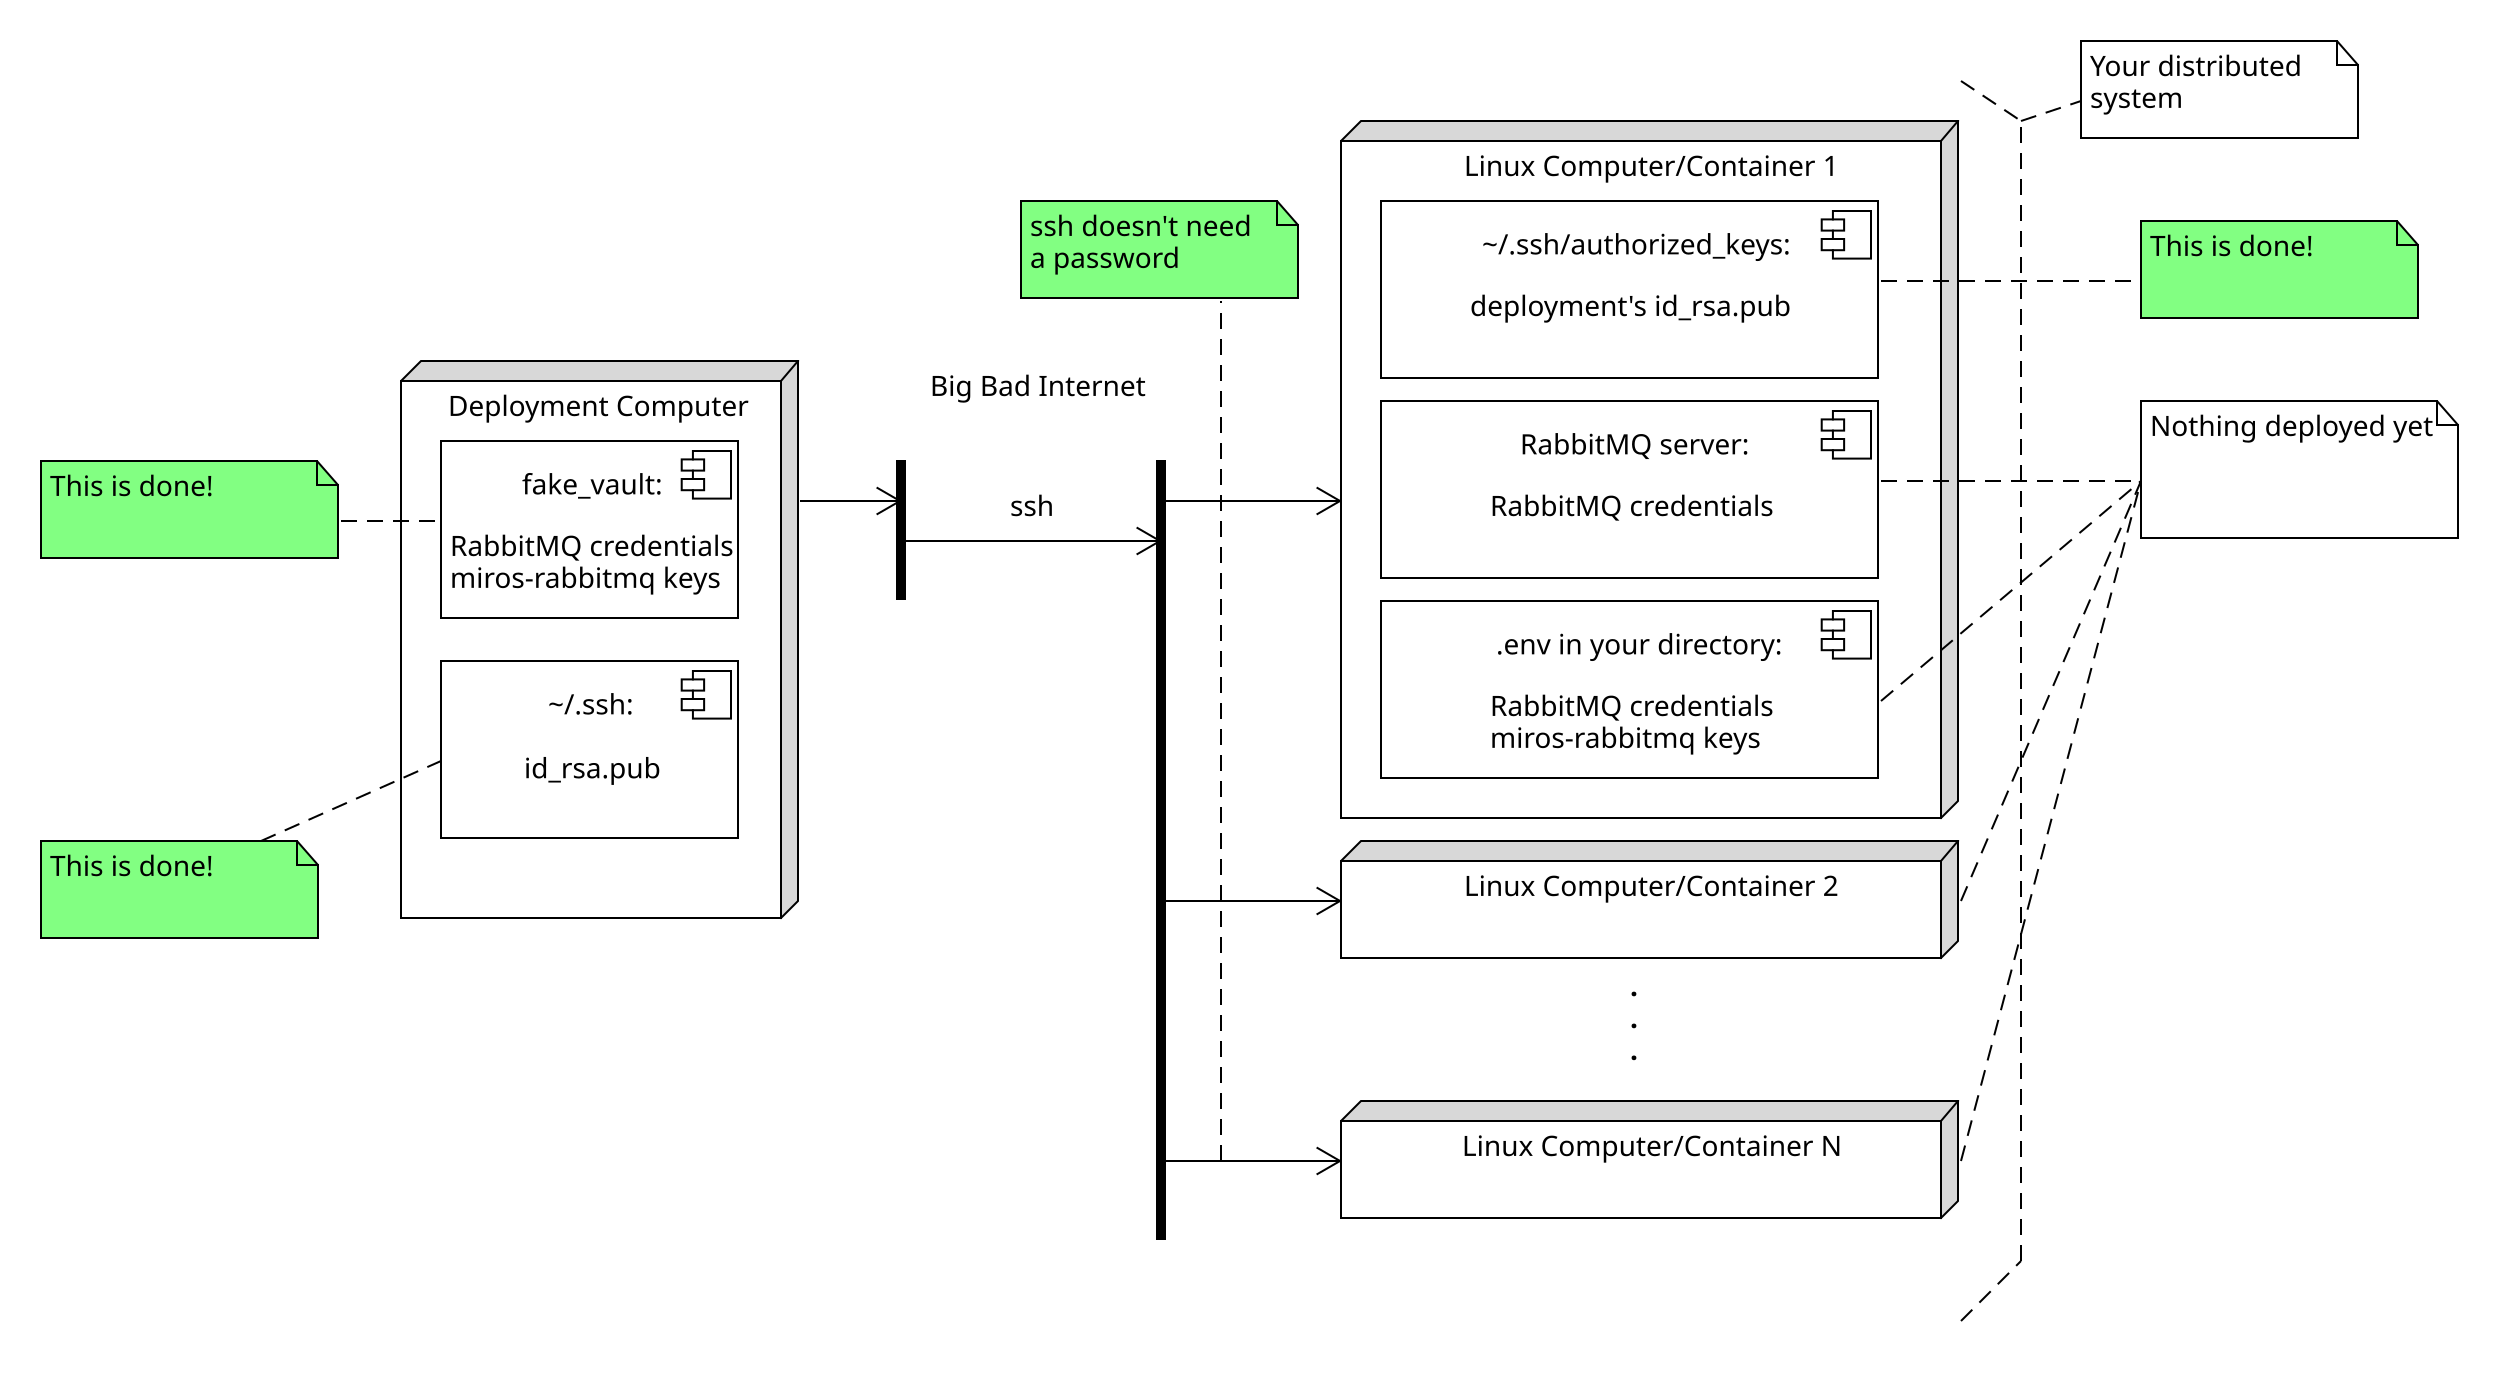
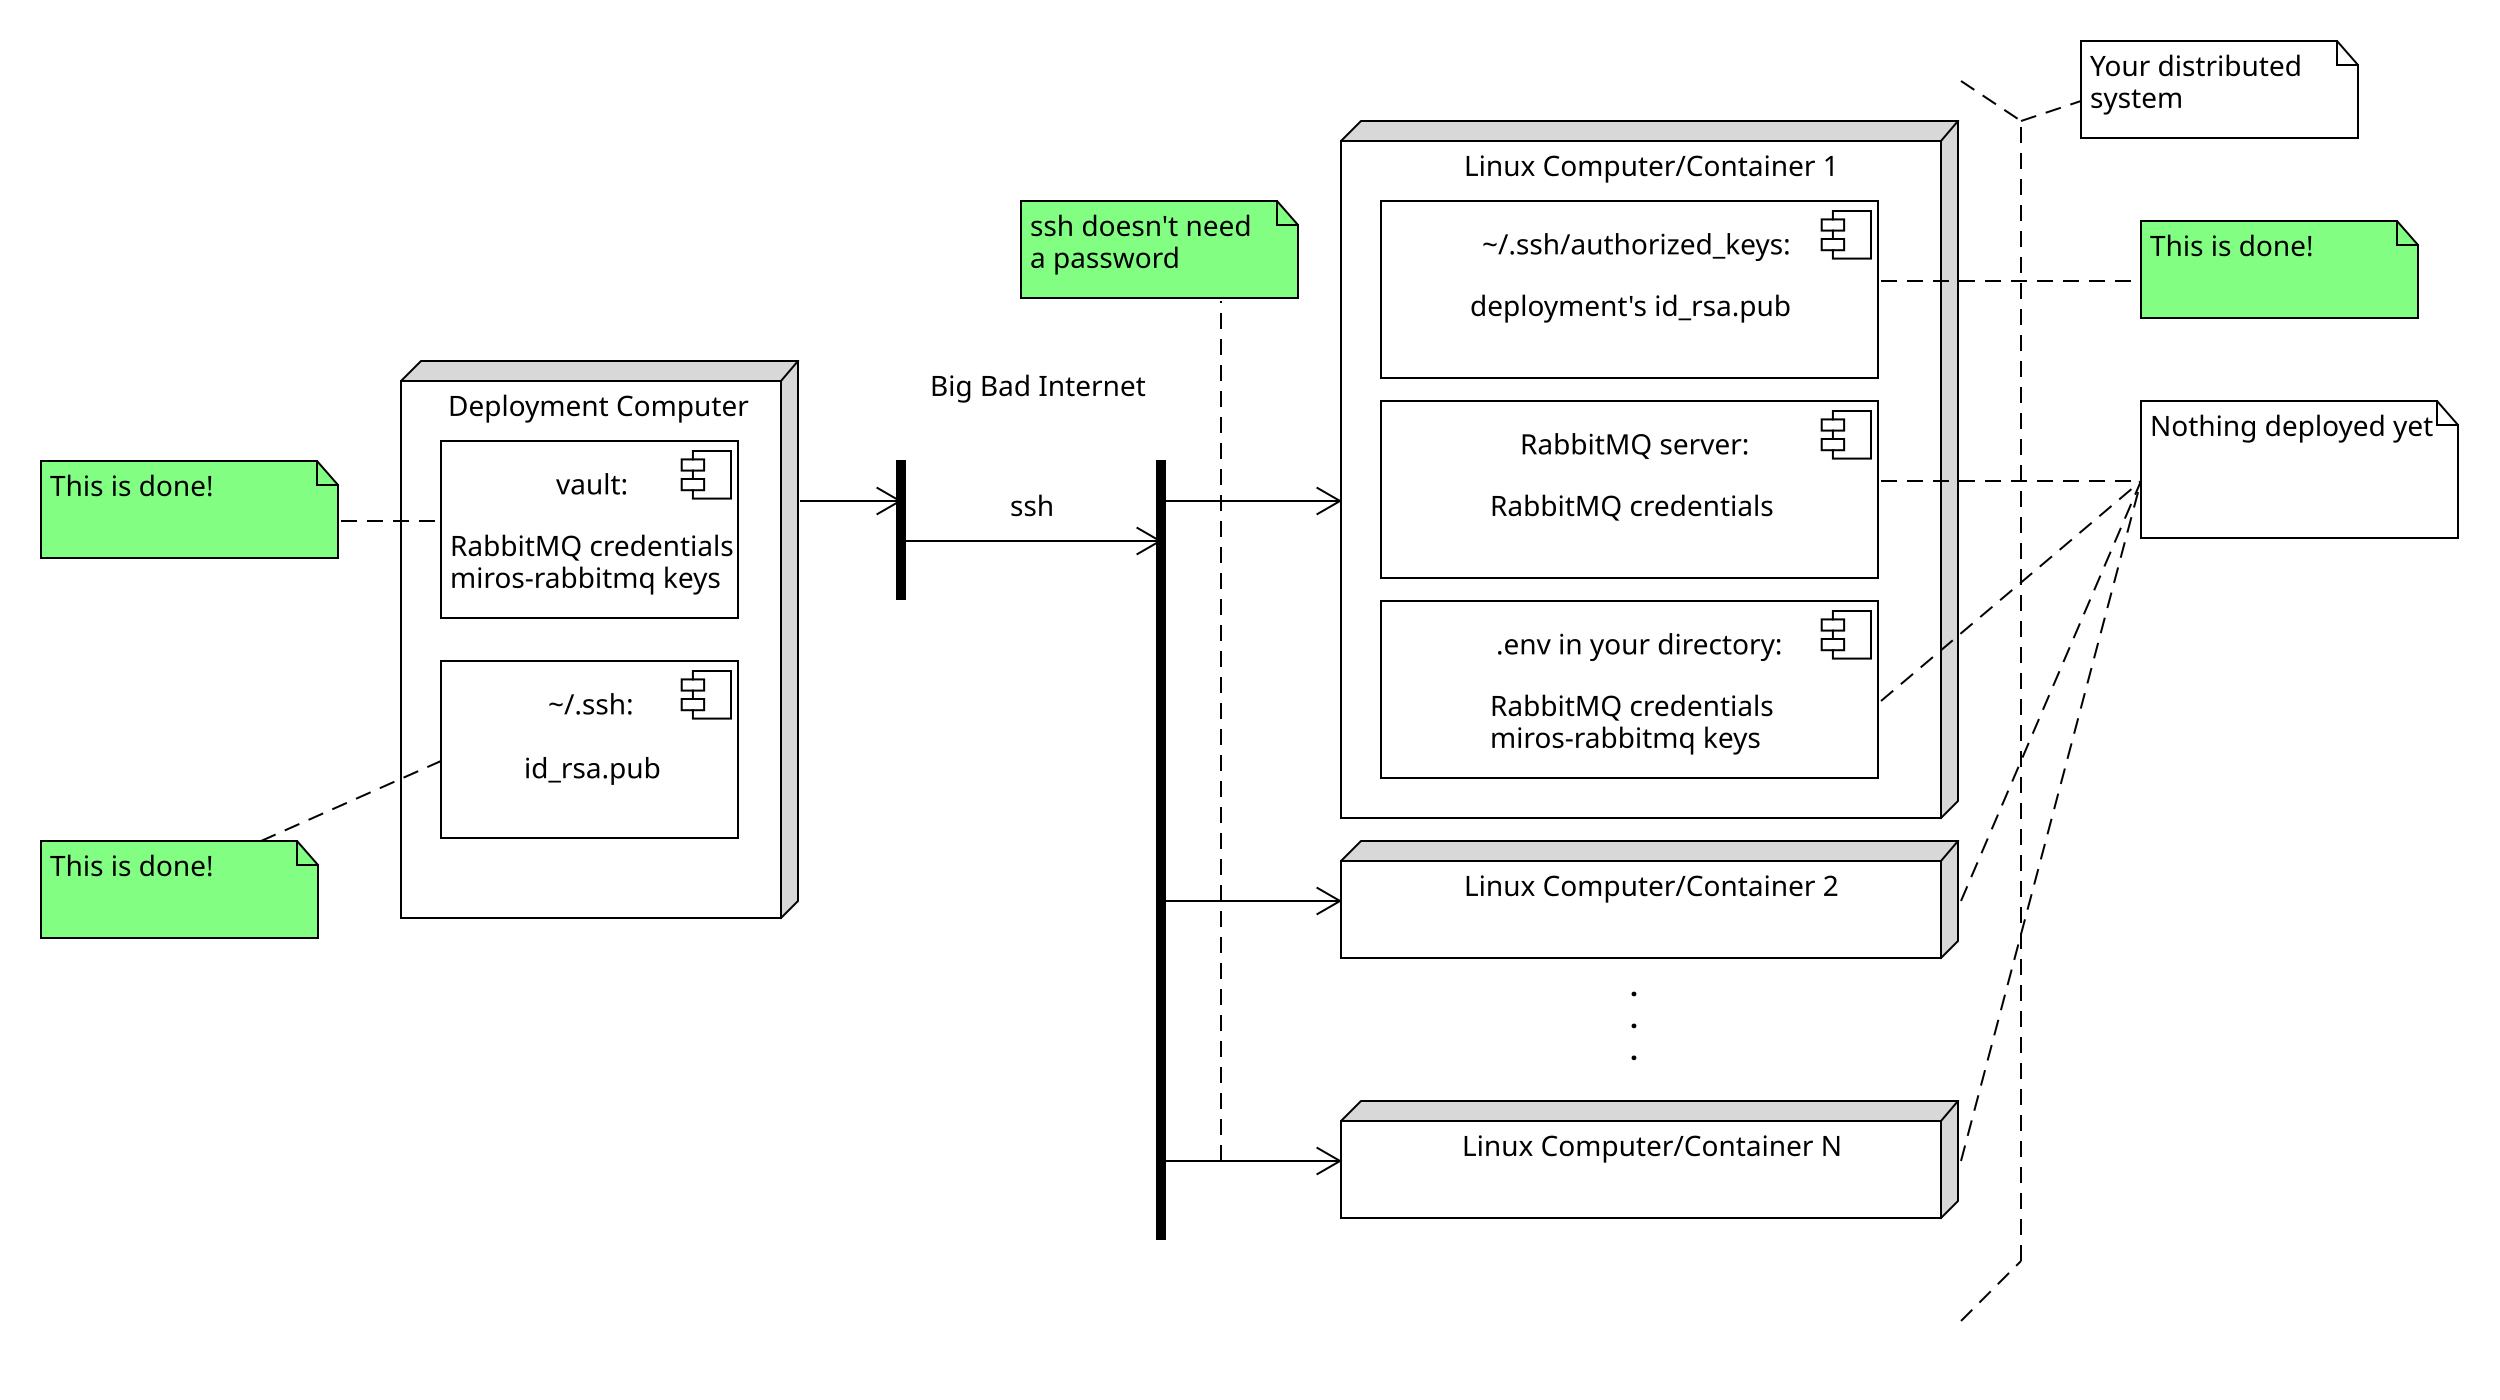
<svg xmlns="http://www.w3.org/2000/svg" fill-opacity="1" color-rendering="auto" color-interpolation="auto" text-rendering="auto" stroke="black" stroke-linecap="square" width="1250" stroke-miterlimit="10" shape-rendering="auto" stroke-opacity="1" fill="black" stroke-dasharray="none" font-weight="normal" stroke-width="1" viewBox="140 30 1250 700" height="700" font-family="'Dialog'" font-style="normal" stroke-linejoin="miter" font-size="12px" stroke-dashoffset="0" image-rendering="auto">
  <defs id="genericDefs" />
  <g>
    <defs id="defs1">
      <clipPath clipPathUnits="userSpaceOnUse" id="clipPath1">
        <path d="M0 0 L2147483647 0 L2147483647 2147483647 L0 2147483647 L0 0 Z" />
      </clipPath>
      <clipPath clipPathUnits="userSpaceOnUse" id="clipPath2">
        <path d="M0 0 L0 70 L160 70 L160 0 Z" />
      </clipPath>
      <clipPath clipPathUnits="userSpaceOnUse" id="clipPath3">
        <path d="M0 0 L0 50 L150 50 L150 0 Z" />
      </clipPath>
      <clipPath clipPathUnits="userSpaceOnUse" id="clipPath4">
        <path d="M0 0 L0 50 L140 50 L140 0 Z" />
      </clipPath>
      <clipPath clipPathUnits="userSpaceOnUse" id="clipPath5">
        <path d="M0 0 L0 70 L100 70 L100 0 Z" />
      </clipPath>
      <clipPath clipPathUnits="userSpaceOnUse" id="clipPath6">
        <path d="M0 0 L0 60 L310 60 L310 0 Z" />
      </clipPath>
      <clipPath clipPathUnits="userSpaceOnUse" id="clipPath7">
        <path d="M0 0 L0 40 L50 40 L50 0 Z" />
      </clipPath>
      <clipPath clipPathUnits="userSpaceOnUse" id="clipPath8">
        <path d="M0 0 L0 40 L130 40 L130 0 Z" />
      </clipPath>
      <clipPath clipPathUnits="userSpaceOnUse" id="clipPath9">
        <path d="M0 0 L0 390 L20 390 L20 0 Z" />
      </clipPath>
      <clipPath clipPathUnits="userSpaceOnUse" id="clipPath10">
        <path d="M0 0 L0 40 L220 40 L220 0 Z" />
      </clipPath>
      <clipPath clipPathUnits="userSpaceOnUse" id="clipPath11">
        <path d="M0 0 L0 90 L250 90 L250 0 Z" />
      </clipPath>
      <clipPath clipPathUnits="userSpaceOnUse" id="clipPath12">
        <path d="M0 0 L0 60 L170 60 L170 0 Z" />
      </clipPath>
      <clipPath clipPathUnits="userSpaceOnUse" id="clipPath13">
        <path d="M0 0 L0 30 L180 30 L180 0 Z" />
      </clipPath>
      <clipPath clipPathUnits="userSpaceOnUse" id="clipPath14">
        <path d="M0 0 L0 90 L150 90 L150 0 Z" />
      </clipPath>
      <clipPath clipPathUnits="userSpaceOnUse" id="clipPath15">
        <path d="M0 0 L0 350 L310 350 L310 0 Z" />
      </clipPath>
      <clipPath clipPathUnits="userSpaceOnUse" id="clipPath16">
        <path d="M0 0 L0 70 L20 70 L20 0 Z" />
      </clipPath>
      <clipPath clipPathUnits="userSpaceOnUse" id="clipPath17">
        <path d="M0 0 L0 60 L220 60 L220 0 Z" />
      </clipPath>
      <clipPath clipPathUnits="userSpaceOnUse" id="clipPath18">
        <path d="M0 0 L0 280 L200 280 L200 0 Z" />
      </clipPath>
      <clipPath clipPathUnits="userSpaceOnUse" id="clipPath19">
        <path d="M0 0 L0 370 L120 370 L120 0 Z" />
      </clipPath>
      <clipPath clipPathUnits="userSpaceOnUse" id="clipPath20">
        <path d="M0 0 L0 240 L120 240 L120 0 Z" />
      </clipPath>
      <clipPath clipPathUnits="userSpaceOnUse" id="clipPath21">
        <path d="M0 0 L0 140 L160 140 L160 0 Z" />
      </clipPath>
      <clipPath clipPathUnits="userSpaceOnUse" id="clipPath22">
        <path d="M0 0 L0 30 L160 30 L160 0 Z" />
      </clipPath>
      <clipPath clipPathUnits="userSpaceOnUse" id="clipPath23">
        <path d="M0 0 L0 30 L80 30 L80 0 Z" />
      </clipPath>
      <clipPath clipPathUnits="userSpaceOnUse" id="clipPath24">
        <path d="M0 0 L0 460 L30 460 L30 0 Z" />
      </clipPath>
      <clipPath clipPathUnits="userSpaceOnUse" id="clipPath25">
        <path d="M0 0 L0 70 L120 70 L120 0 Z" />
      </clipPath>
      <clipPath clipPathUnits="userSpaceOnUse" id="clipPath26">
        <path d="M0 0 L0 60 L60 60 L60 0 Z" />
      </clipPath>
      <clipPath clipPathUnits="userSpaceOnUse" id="clipPath27">
        <path d="M0 0 L0 50 L60 50 L60 0 Z" />
      </clipPath>
      <clipPath clipPathUnits="userSpaceOnUse" id="clipPath28">
        <path d="M0 0 L0 40 L60 40 L60 0 Z" />
      </clipPath>
      <clipPath clipPathUnits="userSpaceOnUse" id="clipPath29">
        <path d="M0 0 L0 600 L30 600 L30 0 Z" />
      </clipPath>
      <clipPath clipPathUnits="userSpaceOnUse" id="clipPath30">
        <path d="M0 0 L0 30 L120 30 L120 0 Z" />
      </clipPath>
    </defs>
    <g fill="rgb(255,255,255)" fill-opacity="0" transform="translate(1210,230)" stroke-opacity="0" stroke="rgb(255,255,255)">
      <path d="M0.5 0.5 L148.5 0.5 L159 12.5 L159 69 L0.5 69 Z" stroke="none" clip-path="url(#clipPath2)" />
    </g>
    <g transform="translate(1210,230)">
      <path fill="none" d="M0.5 0.5 L148.5 0.5 L159 12.5 L159 69 L0.5 69 Z" clip-path="url(#clipPath2)" />
      <path fill="none" d="M148.5 0.5 L148.5 12.5 L159 12.5" clip-path="url(#clipPath2)" />
      <text x="5" font-size="14px" y="17.969" clip-path="url(#clipPath2)" font-family="sans-serif" stroke="none" xml:space="preserve">Nothing deployed yet</text>
    </g>
    <g fill="rgb(0,255,0)" fill-opacity="0.49" transform="translate(160,260)" stroke-opacity="0.49" stroke="rgb(0,255,0)">
      <path d="M0.5 0.5 L138.5 0.5 L149 12.5 L149 49 L0.5 49 Z" stroke="none" clip-path="url(#clipPath3)" />
    </g>
    <g transform="translate(160,260)">
      <path fill="none" d="M0.5 0.5 L138.5 0.5 L149 12.5 L149 49 L0.5 49 Z" clip-path="url(#clipPath3)" />
      <path fill="none" d="M138.5 0.5 L138.5 12.5 L149 12.5" clip-path="url(#clipPath3)" />
      <text x="5" font-size="14px" y="17.969" clip-path="url(#clipPath3)" font-family="sans-serif" stroke="none" xml:space="preserve">This is done!</text>
    </g>
    <g fill="rgb(0,255,0)" fill-opacity="0.49" transform="translate(650,130)" stroke-opacity="0.49" stroke="rgb(0,255,0)">
      <path d="M0.5 0.5 L128.5 0.5 L139 12.5 L139 49 L0.5 49 Z" stroke="none" clip-path="url(#clipPath4)" />
    </g>
    <g transform="translate(650,130)">
      <path fill="none" d="M0.5 0.5 L128.5 0.5 L139 12.5 L139 49 L0.5 49 Z" clip-path="url(#clipPath4)" />
      <path fill="none" d="M128.5 0.5 L128.5 12.5 L139 12.5" clip-path="url(#clipPath4)" />
      <text x="5" font-size="14px" y="17.969" clip-path="url(#clipPath4)" font-family="sans-serif" stroke="none" xml:space="preserve">ssh doesn't need</text>
      <text x="5" font-size="14px" y="33.938" clip-path="url(#clipPath4)" font-family="sans-serif" stroke="none" xml:space="preserve">a password</text>
    </g>
    <g fill="rgb(0,255,0)" fill-opacity="0.49" transform="translate(1210,140)" stroke-opacity="0.49" stroke="rgb(0,255,0)">
      <path d="M0.5 0.5 L128.5 0.5 L139 12.5 L139 49 L0.5 49 Z" stroke="none" clip-path="url(#clipPath4)" />
    </g>
    <g transform="translate(1210,140)">
      <path fill="none" d="M0.5 0.5 L128.5 0.5 L139 12.5 L139 49 L0.5 49 Z" clip-path="url(#clipPath4)" />
      <path fill="none" d="M128.5 0.5 L128.5 12.5 L139 12.5" clip-path="url(#clipPath4)" />
      <text x="5" font-size="14px" y="17.969" clip-path="url(#clipPath4)" font-family="sans-serif" stroke="none" xml:space="preserve">This is done!</text>
    </g>
    <g fill="rgb(0,255,0)" fill-opacity="0.49" transform="translate(160,450)" stroke-opacity="0.49" stroke="rgb(0,255,0)">
      <path d="M0.5 0.5 L128.5 0.5 L139 12.5 L139 49 L0.5 49 Z" stroke="none" clip-path="url(#clipPath4)" />
    </g>
    <g transform="translate(160,450)">
      <path fill="none" d="M0.5 0.5 L128.5 0.5 L139 12.5 L139 49 L0.5 49 Z" clip-path="url(#clipPath4)" />
      <path fill="none" d="M128.5 0.5 L128.5 12.5 L139 12.5" clip-path="url(#clipPath4)" />
      <text x="5" font-size="14px" y="17.969" clip-path="url(#clipPath4)" font-family="sans-serif" stroke="none" xml:space="preserve">This is done!</text>
    </g>
    <g fill="rgb(255,255,255)" fill-opacity="0" transform="translate(1180,50)" stroke-opacity="0" stroke="rgb(255,255,255)">
      <path d="M0.5 0.5 L128.5 0.5 L139 12.5 L139 49 L0.5 49 Z" stroke="none" clip-path="url(#clipPath4)" />
    </g>
    <g transform="translate(1180,50)">
      <path fill="none" d="M0.5 0.5 L128.5 0.5 L139 12.5 L139 49 L0.5 49 Z" clip-path="url(#clipPath4)" />
      <path fill="none" d="M128.5 0.5 L128.5 12.5 L139 12.5" clip-path="url(#clipPath4)" />
      <text x="5" font-size="14px" y="17.969" clip-path="url(#clipPath4)" font-family="sans-serif" stroke="none" xml:space="preserve">Your distributed</text>
      <text x="5" font-size="14px" y="33.938" clip-path="url(#clipPath4)" font-family="sans-serif" stroke="none" xml:space="preserve">system</text>
    </g>
    <g font-size="14px" font-weight="bold" font-family="sans-serif" transform="translate(950,510)">
      <text x="5" xml:space="preserve" y="17.969" clip-path="url(#clipPath5)" stroke="none">.</text>
      <text x="5" xml:space="preserve" y="33.938" clip-path="url(#clipPath5)" stroke="none">.</text>
      <text x="5" xml:space="preserve" y="49.906" clip-path="url(#clipPath5)" stroke="none">.</text>
    </g>
    <g fill="rgb(175,175,175)" fill-opacity="0.49" transform="translate(810,580)" stroke-opacity="0.49" stroke="rgb(175,175,175)">
      <path d="M0.5 10.5 L10.5 0.5 L309 0.5 L309 50.5 L300.5 59 L300.5 10.5 Z" stroke="none" clip-path="url(#clipPath6)" />
    </g>
    <g fill="rgb(255,255,255)" fill-opacity="0" transform="translate(810,580)" stroke-opacity="0" stroke="rgb(255,255,255)">
      <path fill="none" d="M0.5 10.5 L10.5 0.5 L309 0.5 L309 50.5 L300.5 59 L300.5 10.5 Z" clip-path="url(#clipPath6)" />
    </g>
    <g transform="translate(810,580)">
      <path fill="none" d="M0.5 10.5 L10.5 0.5 L309 0.5 L309 50.5 L300.5 59" clip-path="url(#clipPath6)" />
      <path fill="none" d="M300.5 10.5 L309 0.5" clip-path="url(#clipPath6)" />
    </g>
    <g fill="rgb(255,255,255)" fill-opacity="0" transform="translate(810,580)" stroke-opacity="0" stroke="rgb(255,255,255)">
      <rect x="0.5" width="300" height="48.5" y="10.5" clip-path="url(#clipPath6)" stroke="none" />
    </g>
    <g transform="translate(810,580)">
      <rect fill="none" x="0.5" width="300" height="48.5" y="10.5" clip-path="url(#clipPath6)" />
      <text x="61" font-size="14px" y="27.969" clip-path="url(#clipPath6)" font-family="sans-serif" stroke="none" xml:space="preserve">Linux Computer/Container N</text>
    </g>
    <g fill="rgb(175,175,175)" fill-opacity="0.49" transform="translate(810,450)" stroke-opacity="0.49" stroke="rgb(175,175,175)">
      <path d="M0.5 10.5 L10.5 0.5 L309 0.5 L309 50.5 L300.5 59 L300.5 10.5 Z" stroke="none" clip-path="url(#clipPath6)" />
    </g>
    <g fill="rgb(255,255,255)" fill-opacity="0" transform="translate(810,450)" stroke-opacity="0" stroke="rgb(255,255,255)">
      <path fill="none" d="M0.5 10.5 L10.5 0.5 L309 0.5 L309 50.5 L300.5 59 L300.5 10.5 Z" clip-path="url(#clipPath6)" />
    </g>
    <g transform="translate(810,450)">
      <path fill="none" d="M0.5 10.5 L10.5 0.5 L309 0.5 L309 50.5 L300.5 59" clip-path="url(#clipPath6)" />
      <path fill="none" d="M300.5 10.5 L309 0.5" clip-path="url(#clipPath6)" />
    </g>
    <g fill="rgb(255,255,255)" fill-opacity="0" transform="translate(810,450)" stroke-opacity="0" stroke="rgb(255,255,255)">
      <rect x="0.5" width="300" height="48.5" y="10.5" clip-path="url(#clipPath6)" stroke="none" />
    </g>
    <g transform="translate(810,450)">
      <rect fill="none" x="0.5" width="300" height="48.5" y="10.5" clip-path="url(#clipPath6)" />
      <text x="62" font-size="14px" y="27.969" clip-path="url(#clipPath6)" font-family="sans-serif" stroke="none" xml:space="preserve">Linux Computer/Container 2</text>
    </g>
    <g font-family="sans-serif" font-size="14px" transform="translate(640,270)">
      <text x="5" xml:space="preserve" y="17.969" clip-path="url(#clipPath7)" stroke="none">ssh</text>
    </g>
    <g font-family="sans-serif" font-size="14px" transform="translate(600,210)">
      <text x="5" xml:space="preserve" y="17.969" clip-path="url(#clipPath8)" stroke="none">Big Bad Internet</text>
    </g>
    <g stroke-width="5" transform="translate(710,260)">
      <path fill="none" d="M10.5 0.5 L10.5 389" clip-path="url(#clipPath9)" />
    </g>
    <g font-family="sans-serif" font-size="14px" transform="translate(880,370)">
      <text x="5" xml:space="preserve" y="17.969" clip-path="url(#clipPath10)" stroke="none">RabbitMQ credentials</text>
      <text x="5" xml:space="preserve" y="33.938" clip-path="url(#clipPath10)" stroke="none">miros-rabbitmq keys</text>
    </g>
    <g fill="rgb(255,255,255)" fill-opacity="0" transform="translate(830,330)" stroke-opacity="0" stroke="rgb(255,255,255)">
      <rect x="220.86" width="11.2" height="5.6" y="9.7" clip-path="url(#clipPath11)" stroke="none" />
    </g>
    <g transform="translate(830,330)">
      <rect fill="none" x="220.86" width="11.2" height="5.6" y="9.7" clip-path="url(#clipPath11)" />
    </g>
    <g fill="rgb(255,255,255)" fill-opacity="0" transform="translate(830,330)" stroke-opacity="0" stroke="rgb(255,255,255)">
      <rect x="220.86" width="11.2" height="5.6" y="19.5" clip-path="url(#clipPath11)" stroke="none" />
    </g>
    <g transform="translate(830,330)">
      <rect fill="none" x="220.86" width="11.2" height="5.6" y="19.5" clip-path="url(#clipPath11)" />
      <path fill="none" d="M226.46 15.3 L226.46 19.5" clip-path="url(#clipPath11)" />
      <path fill="none" d="M226.46 9.7 L226.46 5.5 L245.5 5.5 L245.5 29.3 L226.46 29.3 L226.46 25.1" clip-path="url(#clipPath11)" />
    </g>
    <g fill="rgb(255,255,255)" fill-opacity="0" transform="translate(830,330)" stroke-opacity="0" stroke="rgb(255,255,255)">
      <rect x="0.5" width="248.5" height="88.5" y="0.5" clip-path="url(#clipPath11)" stroke="none" />
    </g>
    <g transform="translate(830,330)">
      <rect fill="none" x="0.5" width="248.5" height="88.5" y="0.5" clip-path="url(#clipPath11)" />
      <text x="58" font-size="14px" y="27.169" clip-path="url(#clipPath11)" font-family="sans-serif" stroke="none" xml:space="preserve">.env in your directory:</text>
    </g>
    <g font-family="sans-serif" font-size="14px" transform="translate(880,270)">
      <text x="5" xml:space="preserve" y="17.969" clip-path="url(#clipPath12)" stroke="none">RabbitMQ credentials</text>
    </g>
    <g fill="rgb(255,255,255)" fill-opacity="0" transform="translate(830,230)" stroke-opacity="0" stroke="rgb(255,255,255)">
      <rect x="220.86" width="11.2" height="5.6" y="9.7" clip-path="url(#clipPath11)" stroke="none" />
    </g>
    <g transform="translate(830,230)">
      <rect fill="none" x="220.86" width="11.2" height="5.6" y="9.7" clip-path="url(#clipPath11)" />
    </g>
    <g fill="rgb(255,255,255)" fill-opacity="0" transform="translate(830,230)" stroke-opacity="0" stroke="rgb(255,255,255)">
      <rect x="220.86" width="11.2" height="5.6" y="19.5" clip-path="url(#clipPath11)" stroke="none" />
    </g>
    <g transform="translate(830,230)">
      <rect fill="none" x="220.86" width="11.2" height="5.6" y="19.5" clip-path="url(#clipPath11)" />
      <path fill="none" d="M226.46 15.3 L226.46 19.5" clip-path="url(#clipPath11)" />
      <path fill="none" d="M226.46 9.7 L226.46 5.5 L245.5 5.5 L245.5 29.3 L226.46 29.3 L226.46 25.1" clip-path="url(#clipPath11)" />
    </g>
    <g fill="rgb(255,255,255)" fill-opacity="0" transform="translate(830,230)" stroke-opacity="0" stroke="rgb(255,255,255)">
      <rect x="0.5" width="248.5" height="88.5" y="0.5" clip-path="url(#clipPath11)" stroke="none" />
    </g>
    <g transform="translate(830,230)">
      <rect fill="none" x="0.5" width="248.5" height="88.5" y="0.5" clip-path="url(#clipPath11)" />
      <text x="70" font-size="14px" y="27.169" clip-path="url(#clipPath11)" font-family="sans-serif" stroke="none" xml:space="preserve">RabbitMQ server:</text>
    </g>
    <g font-family="sans-serif" font-size="14px" transform="translate(870,170)">
      <text x="5" xml:space="preserve" y="17.969" clip-path="url(#clipPath13)" stroke="none">deployment's id_rsa.pub</text>
    </g>
    <g fill="rgb(255,255,255)" fill-opacity="0" transform="translate(830,130)" stroke-opacity="0" stroke="rgb(255,255,255)">
      <rect x="220.86" width="11.2" height="5.6" y="9.7" clip-path="url(#clipPath11)" stroke="none" />
    </g>
    <g transform="translate(830,130)">
      <rect fill="none" x="220.86" width="11.2" height="5.6" y="9.7" clip-path="url(#clipPath11)" />
    </g>
    <g fill="rgb(255,255,255)" fill-opacity="0" transform="translate(830,130)" stroke-opacity="0" stroke="rgb(255,255,255)">
      <rect x="220.86" width="11.2" height="5.6" y="19.5" clip-path="url(#clipPath11)" stroke="none" />
    </g>
    <g transform="translate(830,130)">
      <rect fill="none" x="220.86" width="11.2" height="5.6" y="19.5" clip-path="url(#clipPath11)" />
      <path fill="none" d="M226.46 15.3 L226.46 19.5" clip-path="url(#clipPath11)" />
      <path fill="none" d="M226.46 9.7 L226.46 5.5 L245.5 5.5 L245.5 29.3 L226.46 29.3 L226.46 25.1" clip-path="url(#clipPath11)" />
    </g>
    <g fill="rgb(255,255,255)" fill-opacity="0" transform="translate(830,130)" stroke-opacity="0" stroke="rgb(255,255,255)">
      <rect x="0.5" width="248.5" height="88.5" y="0.5" clip-path="url(#clipPath11)" stroke="none" />
    </g>
    <g transform="translate(830,130)">
      <rect fill="none" x="0.5" width="248.5" height="88.5" y="0.5" clip-path="url(#clipPath11)" />
      <text x="51" font-size="14px" y="27.169" clip-path="url(#clipPath11)" font-family="sans-serif" stroke="none" xml:space="preserve">~/.ssh/authorized_keys:</text>
    </g>
    <g fill="rgb(255,255,255)" fill-opacity="0" transform="translate(360,360)" stroke-opacity="0" stroke="rgb(255,255,255)">
      <rect x="120.86" width="11.2" height="5.6" y="9.7" clip-path="url(#clipPath14)" stroke="none" />
    </g>
    <g transform="translate(360,360)">
      <rect fill="none" x="120.86" width="11.2" height="5.6" y="9.7" clip-path="url(#clipPath14)" />
    </g>
    <g fill="rgb(255,255,255)" fill-opacity="0" transform="translate(360,360)" stroke-opacity="0" stroke="rgb(255,255,255)">
      <rect x="120.86" width="11.2" height="5.6" y="19.5" clip-path="url(#clipPath14)" stroke="none" />
    </g>
    <g transform="translate(360,360)">
      <rect fill="none" x="120.86" width="11.2" height="5.6" y="19.5" clip-path="url(#clipPath14)" />
      <path fill="none" d="M126.46 15.3 L126.46 19.5" clip-path="url(#clipPath14)" />
      <path fill="none" d="M126.46 9.7 L126.46 5.5 L145.5 5.5 L145.5 29.3 L126.46 29.3 L126.46 25.1" clip-path="url(#clipPath14)" />
    </g>
    <g fill="rgb(255,255,255)" fill-opacity="0" transform="translate(360,360)" stroke-opacity="0" stroke="rgb(255,255,255)">
      <rect x="0.5" width="148.5" height="88.5" y="0.5" clip-path="url(#clipPath14)" stroke="none" />
    </g>
    <g transform="translate(360,360)">
      <rect fill="none" x="0.5" width="148.5" height="88.5" y="0.5" clip-path="url(#clipPath14)" />
      <text x="54" font-size="14px" y="27.169" clip-path="url(#clipPath14)" font-family="sans-serif" stroke="none" xml:space="preserve">~/.ssh:</text>
      <text x="42" font-size="14px" y="59.106" clip-path="url(#clipPath14)" font-family="sans-serif" stroke="none" xml:space="preserve">id_rsa.pub</text>
    </g>
    <g fill="rgb(175,175,175)" fill-opacity="0.49" transform="translate(810,90)" stroke-opacity="0.49" stroke="rgb(175,175,175)">
      <path d="M0.5 10.5 L10.5 0.5 L309 0.5 L309 340.5 L300.5 349 L300.5 10.5 Z" stroke="none" clip-path="url(#clipPath15)" />
    </g>
    <g fill="rgb(255,255,255)" fill-opacity="0" transform="translate(810,90)" stroke-opacity="0" stroke="rgb(255,255,255)">
      <path fill="none" d="M0.5 10.5 L10.5 0.5 L309 0.5 L309 340.5 L300.5 349 L300.5 10.5 Z" clip-path="url(#clipPath15)" />
    </g>
    <g transform="translate(810,90)">
      <path fill="none" d="M0.5 10.5 L10.5 0.5 L309 0.5 L309 340.5 L300.5 349" clip-path="url(#clipPath15)" />
      <path fill="none" d="M300.5 10.5 L309 0.5" clip-path="url(#clipPath15)" />
    </g>
    <g fill="rgb(255,255,255)" fill-opacity="0" transform="translate(810,90)" stroke-opacity="0" stroke="rgb(255,255,255)">
      <rect x="0.5" width="300" height="338.5" y="10.5" clip-path="url(#clipPath15)" stroke="none" />
    </g>
    <g transform="translate(810,90)">
      <rect fill="none" x="0.5" width="300" height="338.5" y="10.5" clip-path="url(#clipPath15)" />
      <text x="62" font-size="14px" y="27.969" clip-path="url(#clipPath15)" font-family="sans-serif" stroke="none" xml:space="preserve">Linux Computer/Container 1</text>
    </g>
    <g stroke-width="5" transform="translate(580,260)">
      <path fill="none" d="M10.5 0.5 L10.5 69" clip-path="url(#clipPath16)" />
    </g>
    <g font-family="sans-serif" font-size="14px" transform="translate(360,290)">
      <text x="5" xml:space="preserve" y="17.969" clip-path="url(#clipPath17)" stroke="none">RabbitMQ credentials</text>
      <text x="5" xml:space="preserve" y="33.938" clip-path="url(#clipPath17)" stroke="none">miros-rabbitmq keys</text>
    </g>
    <g fill="rgb(255,255,255)" fill-opacity="0" transform="translate(360,250)" stroke-opacity="0" stroke="rgb(255,255,255)">
      <rect x="120.86" width="11.2" height="5.6" y="9.7" clip-path="url(#clipPath14)" stroke="none" />
    </g>
    <g transform="translate(360,250)">
      <rect fill="none" x="120.86" width="11.2" height="5.6" y="9.7" clip-path="url(#clipPath14)" />
    </g>
    <g fill="rgb(255,255,255)" fill-opacity="0" transform="translate(360,250)" stroke-opacity="0" stroke="rgb(255,255,255)">
      <rect x="120.86" width="11.2" height="5.6" y="19.5" clip-path="url(#clipPath14)" stroke="none" />
    </g>
    <g transform="translate(360,250)">
      <rect fill="none" x="120.86" width="11.2" height="5.6" y="19.5" clip-path="url(#clipPath14)" />
      <path fill="none" d="M126.46 15.3 L126.46 19.5" clip-path="url(#clipPath14)" />
      <path fill="none" d="M126.46 9.7 L126.46 5.5 L145.5 5.5 L145.5 29.3 L126.46 29.3 L126.46 25.1" clip-path="url(#clipPath14)" />
    </g>
    <g fill="rgb(255,255,255)" fill-opacity="0" transform="translate(360,250)" stroke-opacity="0" stroke="rgb(255,255,255)">
      <rect x="0.5" width="148.5" height="88.5" y="0.5" clip-path="url(#clipPath14)" stroke="none" />
    </g>
    <g transform="translate(360,250)">
      <rect fill="none" x="0.5" width="148.5" height="88.5" y="0.5" clip-path="url(#clipPath14)" />
-       <text x="41" font-size="14px" y="27.169" clip-path="url(#clipPath14)" font-family="sans-serif" stroke="none" xml:space="preserve">fake_vault:</text>
+       <text x="58" font-size="14px" y="27.169" clip-path="url(#clipPath14)" font-family="sans-serif" stroke="none" xml:space="preserve">vault:</text>
    </g>
    <g fill="rgb(175,175,175)" fill-opacity="0.49" transform="translate(340,210)" stroke-opacity="0.49" stroke="rgb(175,175,175)">
      <path d="M0.5 10.5 L10.5 0.5 L199 0.5 L199 270.5 L190.5 279 L190.5 10.5 Z" stroke="none" clip-path="url(#clipPath18)" />
    </g>
    <g fill="rgb(255,255,255)" fill-opacity="0" transform="translate(340,210)" stroke-opacity="0" stroke="rgb(255,255,255)">
      <path fill="none" d="M0.5 10.5 L10.5 0.5 L199 0.5 L199 270.5 L190.5 279 L190.5 10.5 Z" clip-path="url(#clipPath18)" />
    </g>
    <g transform="translate(340,210)">
      <path fill="none" d="M0.5 10.5 L10.5 0.5 L199 0.5 L199 270.5 L190.5 279" clip-path="url(#clipPath18)" />
      <path fill="none" d="M190.5 10.5 L199 0.5" clip-path="url(#clipPath18)" />
    </g>
    <g fill="rgb(255,255,255)" fill-opacity="0" transform="translate(340,210)" stroke-opacity="0" stroke="rgb(255,255,255)">
      <rect x="0.5" width="190" height="268.5" y="10.5" clip-path="url(#clipPath18)" stroke="none" />
    </g>
    <g transform="translate(340,210)">
      <rect fill="none" x="0.5" width="190" height="268.5" y="10.5" clip-path="url(#clipPath18)" />
      <text x="24" font-size="14px" y="27.969" clip-path="url(#clipPath18)" font-family="sans-serif" stroke="none" xml:space="preserve">Deployment Computer</text>
    </g>
    <g stroke-dasharray="8,5" stroke-miterlimit="5" transform="translate(1110,260)" stroke-linecap="butt">
      <path fill="none" d="M10.5 350.5 L100.5 10.5" clip-path="url(#clipPath19)" />
    </g>
    <g stroke-dasharray="8,5" stroke-miterlimit="5" transform="translate(1110,260)" stroke-linecap="butt">
      <path fill="none" d="M10.5 220.5 L100.5 10.5" clip-path="url(#clipPath20)" />
    </g>
    <g stroke-dasharray="8,5" stroke-miterlimit="5" transform="translate(1070,260)" stroke-linecap="butt">
      <path fill="none" d="M10.5 120.5 L140.5 10.5" clip-path="url(#clipPath21)" />
    </g>
    <g stroke-dasharray="8,5" stroke-miterlimit="5" transform="translate(1070,260)" stroke-linecap="butt">
      <path fill="none" d="M10.5 10.5 L140.5 10.5" clip-path="url(#clipPath22)" />
    </g>
    <g stroke-dasharray="8,5" stroke-miterlimit="5" transform="translate(300,280)" stroke-linecap="butt">
      <path fill="none" d="M10.5 10.5 L60.5 10.5" clip-path="url(#clipPath23)" />
    </g>
    <g stroke-dasharray="8,5" stroke-miterlimit="5" transform="translate(740,170)" stroke-linecap="butt">
      <path fill="none" d="M10.5 440.5 L10.5 10.5" clip-path="url(#clipPath24)" />
    </g>
    <g stroke-dasharray="8,5" stroke-miterlimit="5" transform="translate(1070,160)" stroke-linecap="butt">
      <path fill="none" d="M10.5 10.5 L140.5 10.5" clip-path="url(#clipPath22)" />
    </g>
    <g stroke-dasharray="8,5" stroke-miterlimit="5" transform="translate(260,400)" stroke-linecap="butt">
      <path fill="none" d="M10.5 50.5 L100.5 10.5" clip-path="url(#clipPath25)" />
    </g>
    <g stroke-dasharray="8,5" stroke-miterlimit="5" transform="translate(1110,650)" stroke-linecap="butt">
      <path fill="none" d="M10.5 40.5 L40.5 10.5" clip-path="url(#clipPath26)" />
    </g>
    <g stroke-dasharray="8,5" stroke-miterlimit="5" transform="translate(1110,60)" stroke-linecap="butt">
      <path fill="none" d="M10.5 10.5 L40.5 30.5" clip-path="url(#clipPath27)" />
    </g>
    <g stroke-dasharray="8,5" stroke-miterlimit="5" transform="translate(1140,70)" stroke-linecap="butt">
      <path fill="none" d="M10.5 20.5 L40.5 10.5" clip-path="url(#clipPath28)" />
    </g>
    <g stroke-dasharray="8,5" stroke-miterlimit="5" transform="translate(1140,80)" stroke-linecap="butt">
      <path fill="none" d="M10.5 580.5 L10.5 10.5" clip-path="url(#clipPath29)" />
    </g>
    <g transform="translate(710,600)">
      <path fill="none" d="M10.5 10.5 L99.5 10.5" clip-path="url(#clipPath30)" />
      <path fill="none" d="M88.742 17 L100 10.5 L88.742 4" clip-path="url(#clipPath30)" />
    </g>
    <g transform="translate(710,470)">
      <path fill="none" d="M10.5 10.5 L99.5 10.5" clip-path="url(#clipPath30)" />
      <path fill="none" d="M88.742 17 L100 10.5 L88.742 4" clip-path="url(#clipPath30)" />
    </g>
    <g transform="translate(710,270)">
      <path fill="none" d="M10.5 10.5 L99.5 10.5" clip-path="url(#clipPath30)" />
      <path fill="none" d="M88.742 17 L100 10.5 L88.742 4" clip-path="url(#clipPath30)" />
    </g>
    <g transform="translate(580,290)">
      <path fill="none" d="M10.5 10.5 L139.5 10.5" clip-path="url(#clipPath22)" />
      <path fill="none" d="M128.742 17 L140 10.5 L128.742 4" clip-path="url(#clipPath22)" />
    </g>
    <g transform="translate(530,270)">
      <path fill="none" d="M10.5 10.5 L59.5 10.5" clip-path="url(#clipPath23)" />
      <path fill="none" d="M48.742 17 L60 10.5 L48.742 4" clip-path="url(#clipPath23)" />
    </g>
  </g>
</svg>
